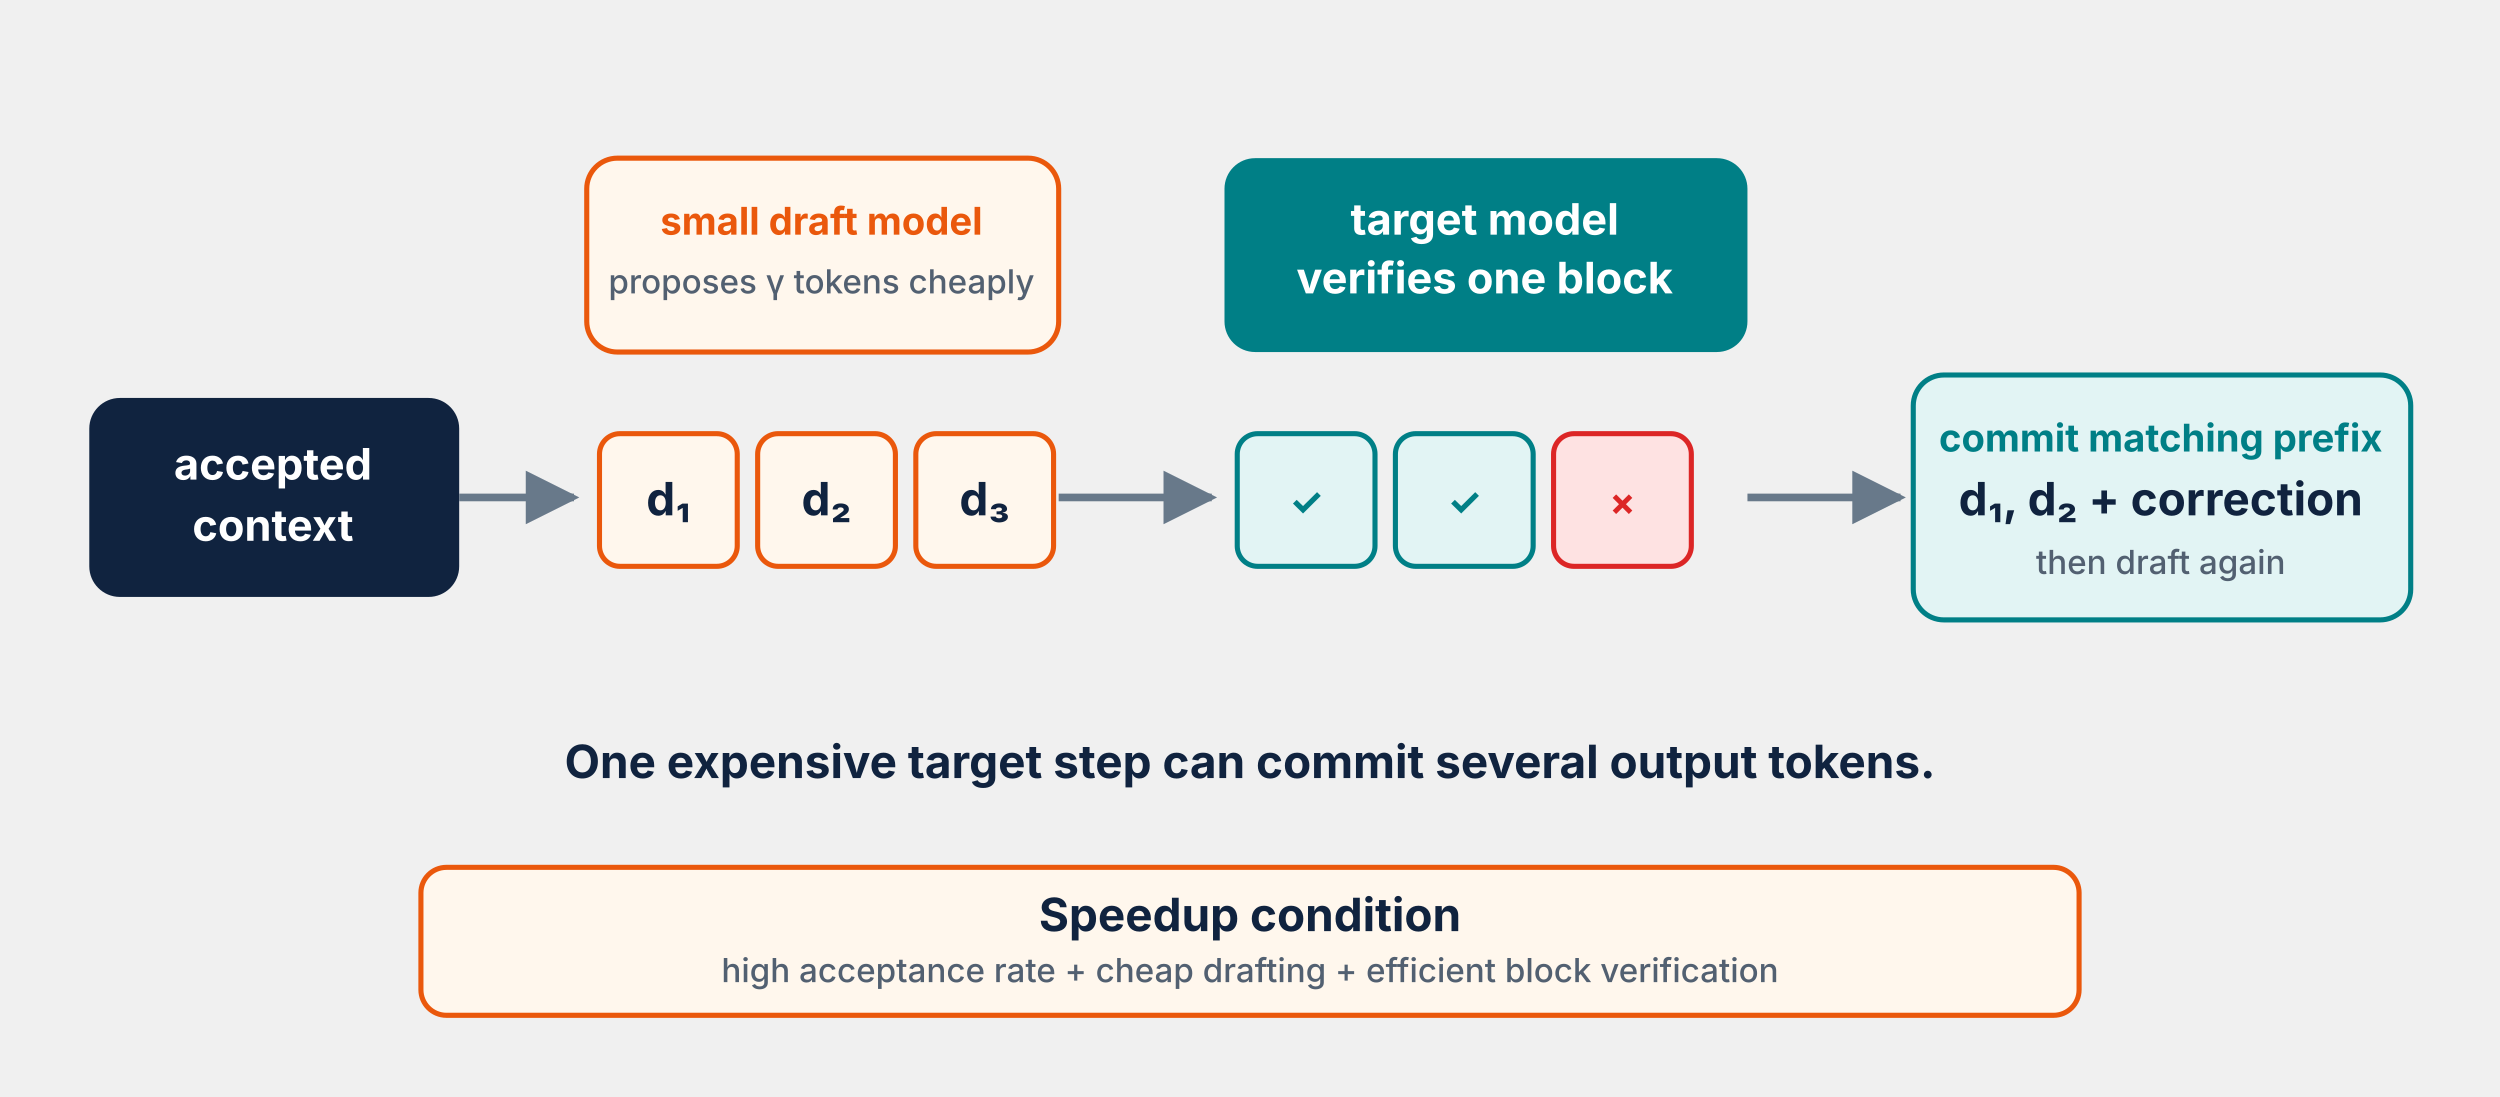
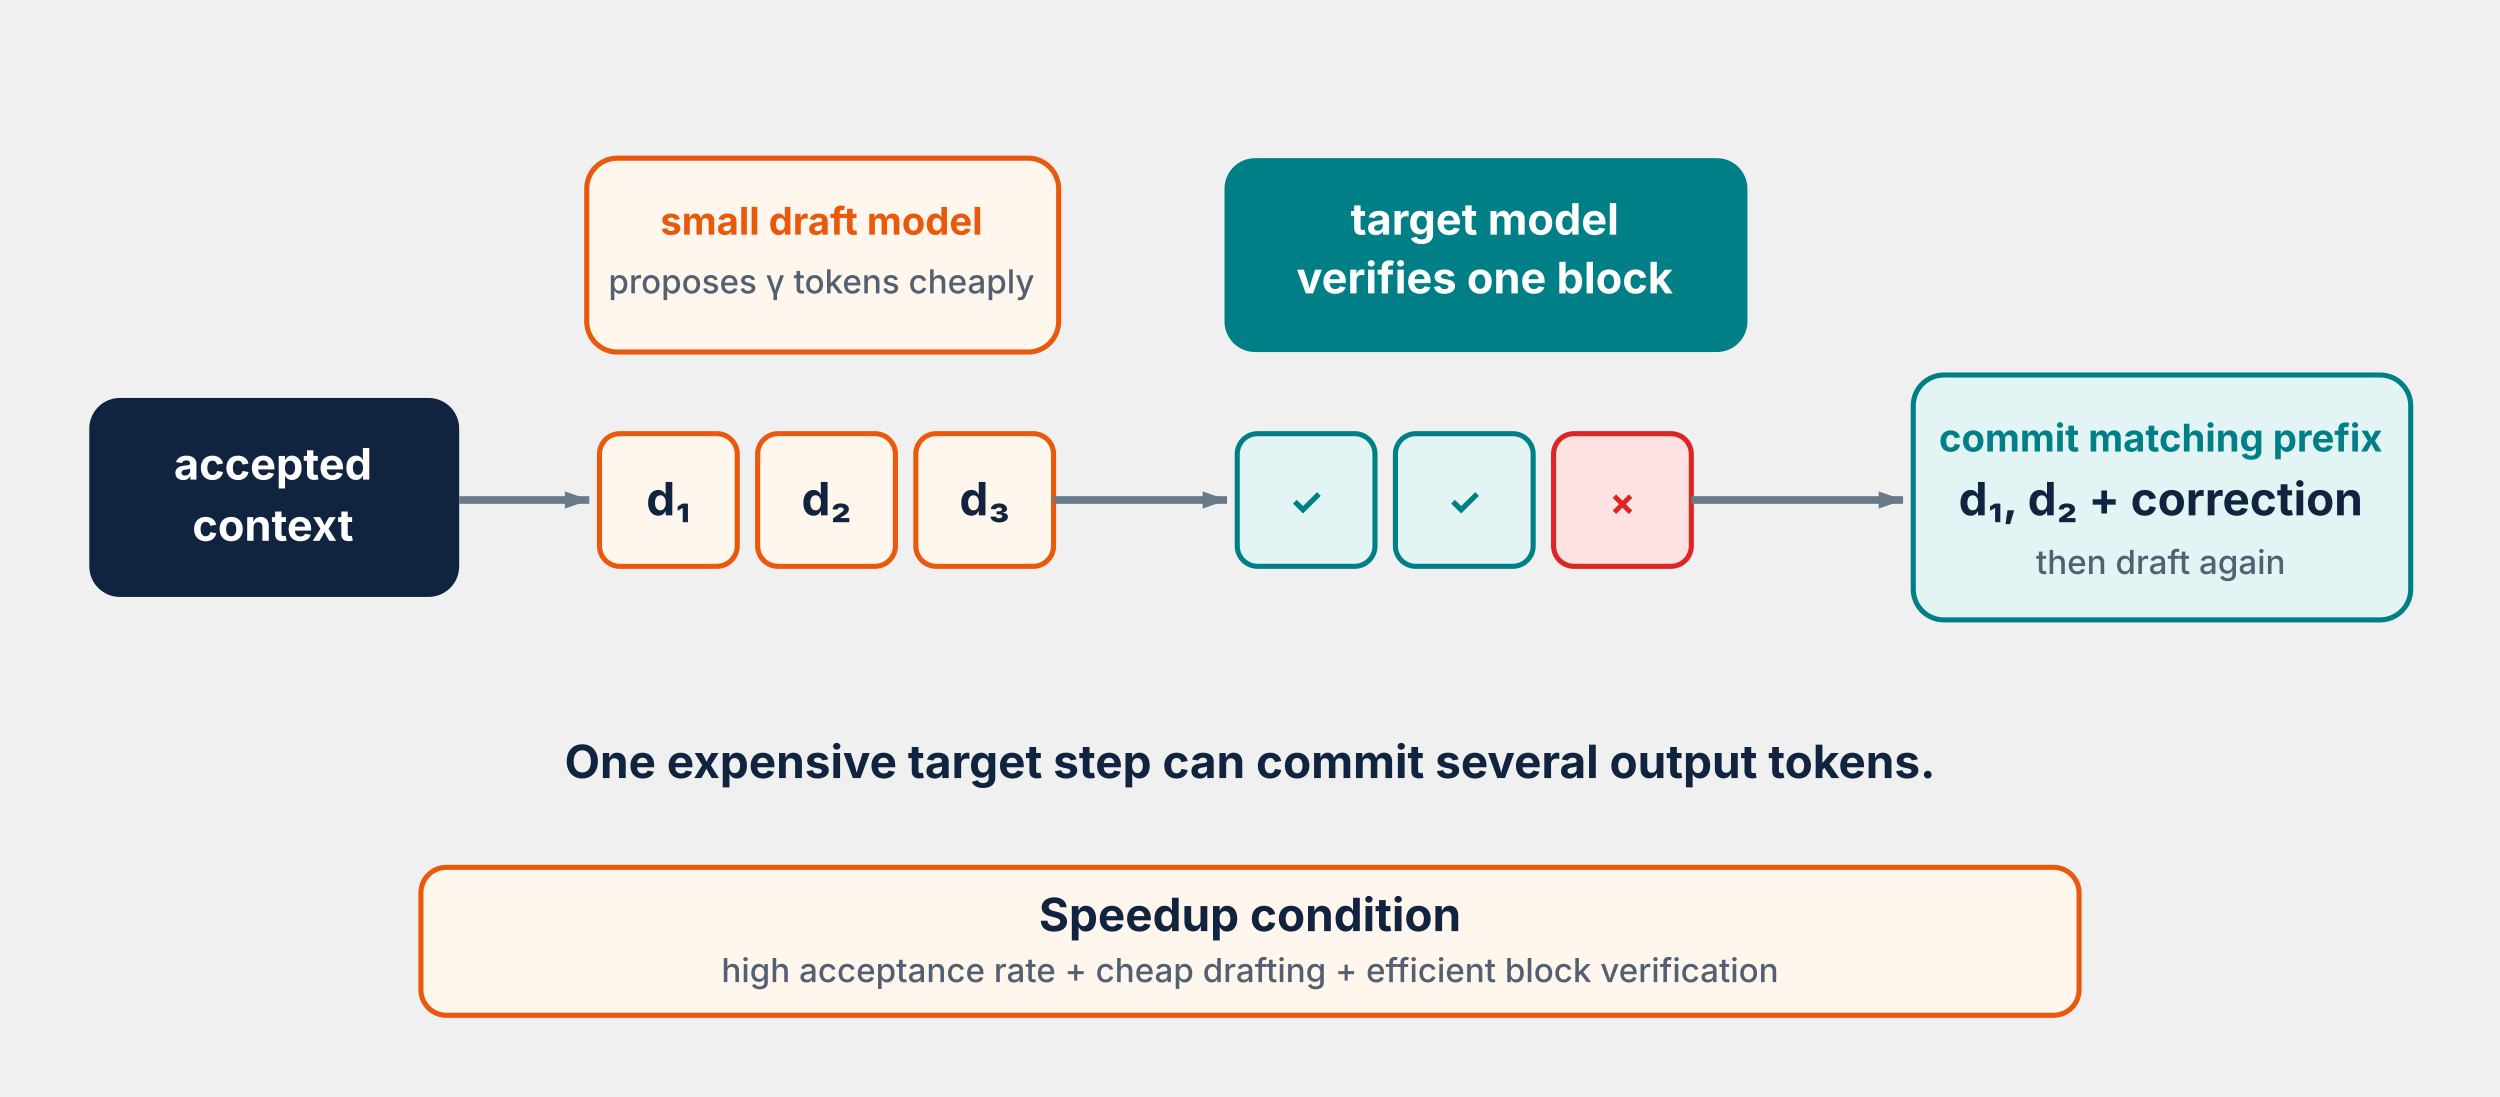
<svg xmlns="http://www.w3.org/2000/svg" viewBox="0 0 980 430" role="img" aria-labelledby="title desc">
  <defs>
-     <marker id="arrow" viewBox="0 0 10 10" refX="9" refY="5" markerWidth="7" markerHeight="7" orient="auto">
-       <path d="M0 0 10 5 0 10z" fill="#68798a" />
+     <marker id="arrow" viewBox="0 0 10 8" refX="8.5" refY="4" markerWidth="3.8" markerHeight="3.0" orient="auto">
+       <path d="M0 1L8.5 4L0 7z" fill="#68798a" />
    </marker>
    <style>
      text{font-family:Inter,ui-sans-serif,system-ui,-apple-system,BlinkMacSystemFont,"Segoe UI",sans-serif}.context{fill:#10233f}.draft{fill:#fff7ed;stroke:#ea580c;stroke-width:2}.accept{fill:#e2f4f4;stroke:#007f86;stroke-width:2}.reject{fill:#fee2e2;stroke:#dc2626;stroke-width:2}.target{fill:#007f86}.flow{stroke:#68798a;stroke-width:3;fill:none;marker-end:url(#arrow)}.label{fill:#10233f;font-size:18px;font-weight:750}.sub{fill:#526071;font-size:13px;font-weight:500}.inverse{fill:#fff;font-size:17px;font-weight:750}.orange{fill:#ea580c;font-size:15px;font-weight:750}.teal{fill:#007f86;font-size:15px;font-weight:750}.red{fill:#dc2626;font-size:15px;font-weight:750}
      @media(prefers-color-scheme:dark){.draft{fill:#382015;stroke:#fb923c}.accept{fill:#173b40;stroke:#54d2d8}.reject{fill:#3f1d1d;stroke:#f87171}.target{fill:#225a60}.label{fill:#f3f7fa}.sub{fill:#9fb2c4}.orange{fill:#fb923c}.teal{fill:#54d2d8}.red{fill:#f87171}}
    </style>
  </defs>
  <rect class="context" x="35" y="156" width="145" height="78" rx="12" />
  <text class="inverse" x="107" y="188" text-anchor="middle">accepted</text>
  <text class="inverse" x="107" y="212" text-anchor="middle">context</text>
-   <path class="flow" d="M180 195H225" />
+   <path class="flow" d="M180 196H231" />
  <rect class="draft" x="230" y="62" width="185" height="76" rx="12" />
  <text class="orange" x="322" y="92" text-anchor="middle">small draft model</text>
  <text class="sub" x="322" y="115" text-anchor="middle">proposes γ tokens cheaply</text>
  <g>
    <rect class="draft" x="235" y="170" width="54" height="52" rx="8" />
    <text class="label" x="262" y="202" text-anchor="middle">d₁</text>
    <rect class="draft" x="297" y="170" width="54" height="52" rx="8" />
    <text class="label" x="324" y="202" text-anchor="middle">d₂</text>
    <rect class="draft" x="359" y="170" width="54" height="52" rx="8" />
    <text class="label" x="386" y="202" text-anchor="middle">d₃</text>
  </g>
-   <path class="flow" d="M415 195H475" />
+   <path class="flow" d="M413 196H481" />
  <rect class="target" x="480" y="62" width="205" height="76" rx="12" />
  <text class="inverse" x="582" y="92" text-anchor="middle">target model</text>
  <text class="inverse" x="582" y="115" text-anchor="middle">verifies one block</text>
  <g>
    <rect class="accept" x="485" y="170" width="54" height="52" rx="8" />
    <text class="teal" x="512" y="202" text-anchor="middle">✓</text>
    <rect class="accept" x="547" y="170" width="54" height="52" rx="8" />
    <text class="teal" x="574" y="202" text-anchor="middle">✓</text>
    <rect class="reject" x="609" y="170" width="54" height="52" rx="8" />
    <text class="red" x="636" y="202" text-anchor="middle">×</text>
  </g>
-   <path class="flow" d="M685 195H745" />
+   <path class="flow" d="M663 196H746" />
  <rect class="accept" x="750" y="147" width="195" height="96" rx="12" />
  <text class="teal" x="847" y="177" text-anchor="middle">commit matching prefix</text>
  <text class="label" x="847" y="202" text-anchor="middle">d₁, d₂ + correction</text>
  <text class="sub" x="847" y="225" text-anchor="middle">then draft again</text>
  <text class="label" x="490" y="305" text-anchor="middle">One expensive target step can commit several output tokens.</text>
  <rect class="draft" x="165" y="340" width="650" height="58" rx="10" />
  <text class="label" x="490" y="365" text-anchor="middle">Speedup condition</text>
  <text class="sub" x="490" y="385" text-anchor="middle">high acceptance rate + cheap drafting + efficient block verification</text>
</svg>
